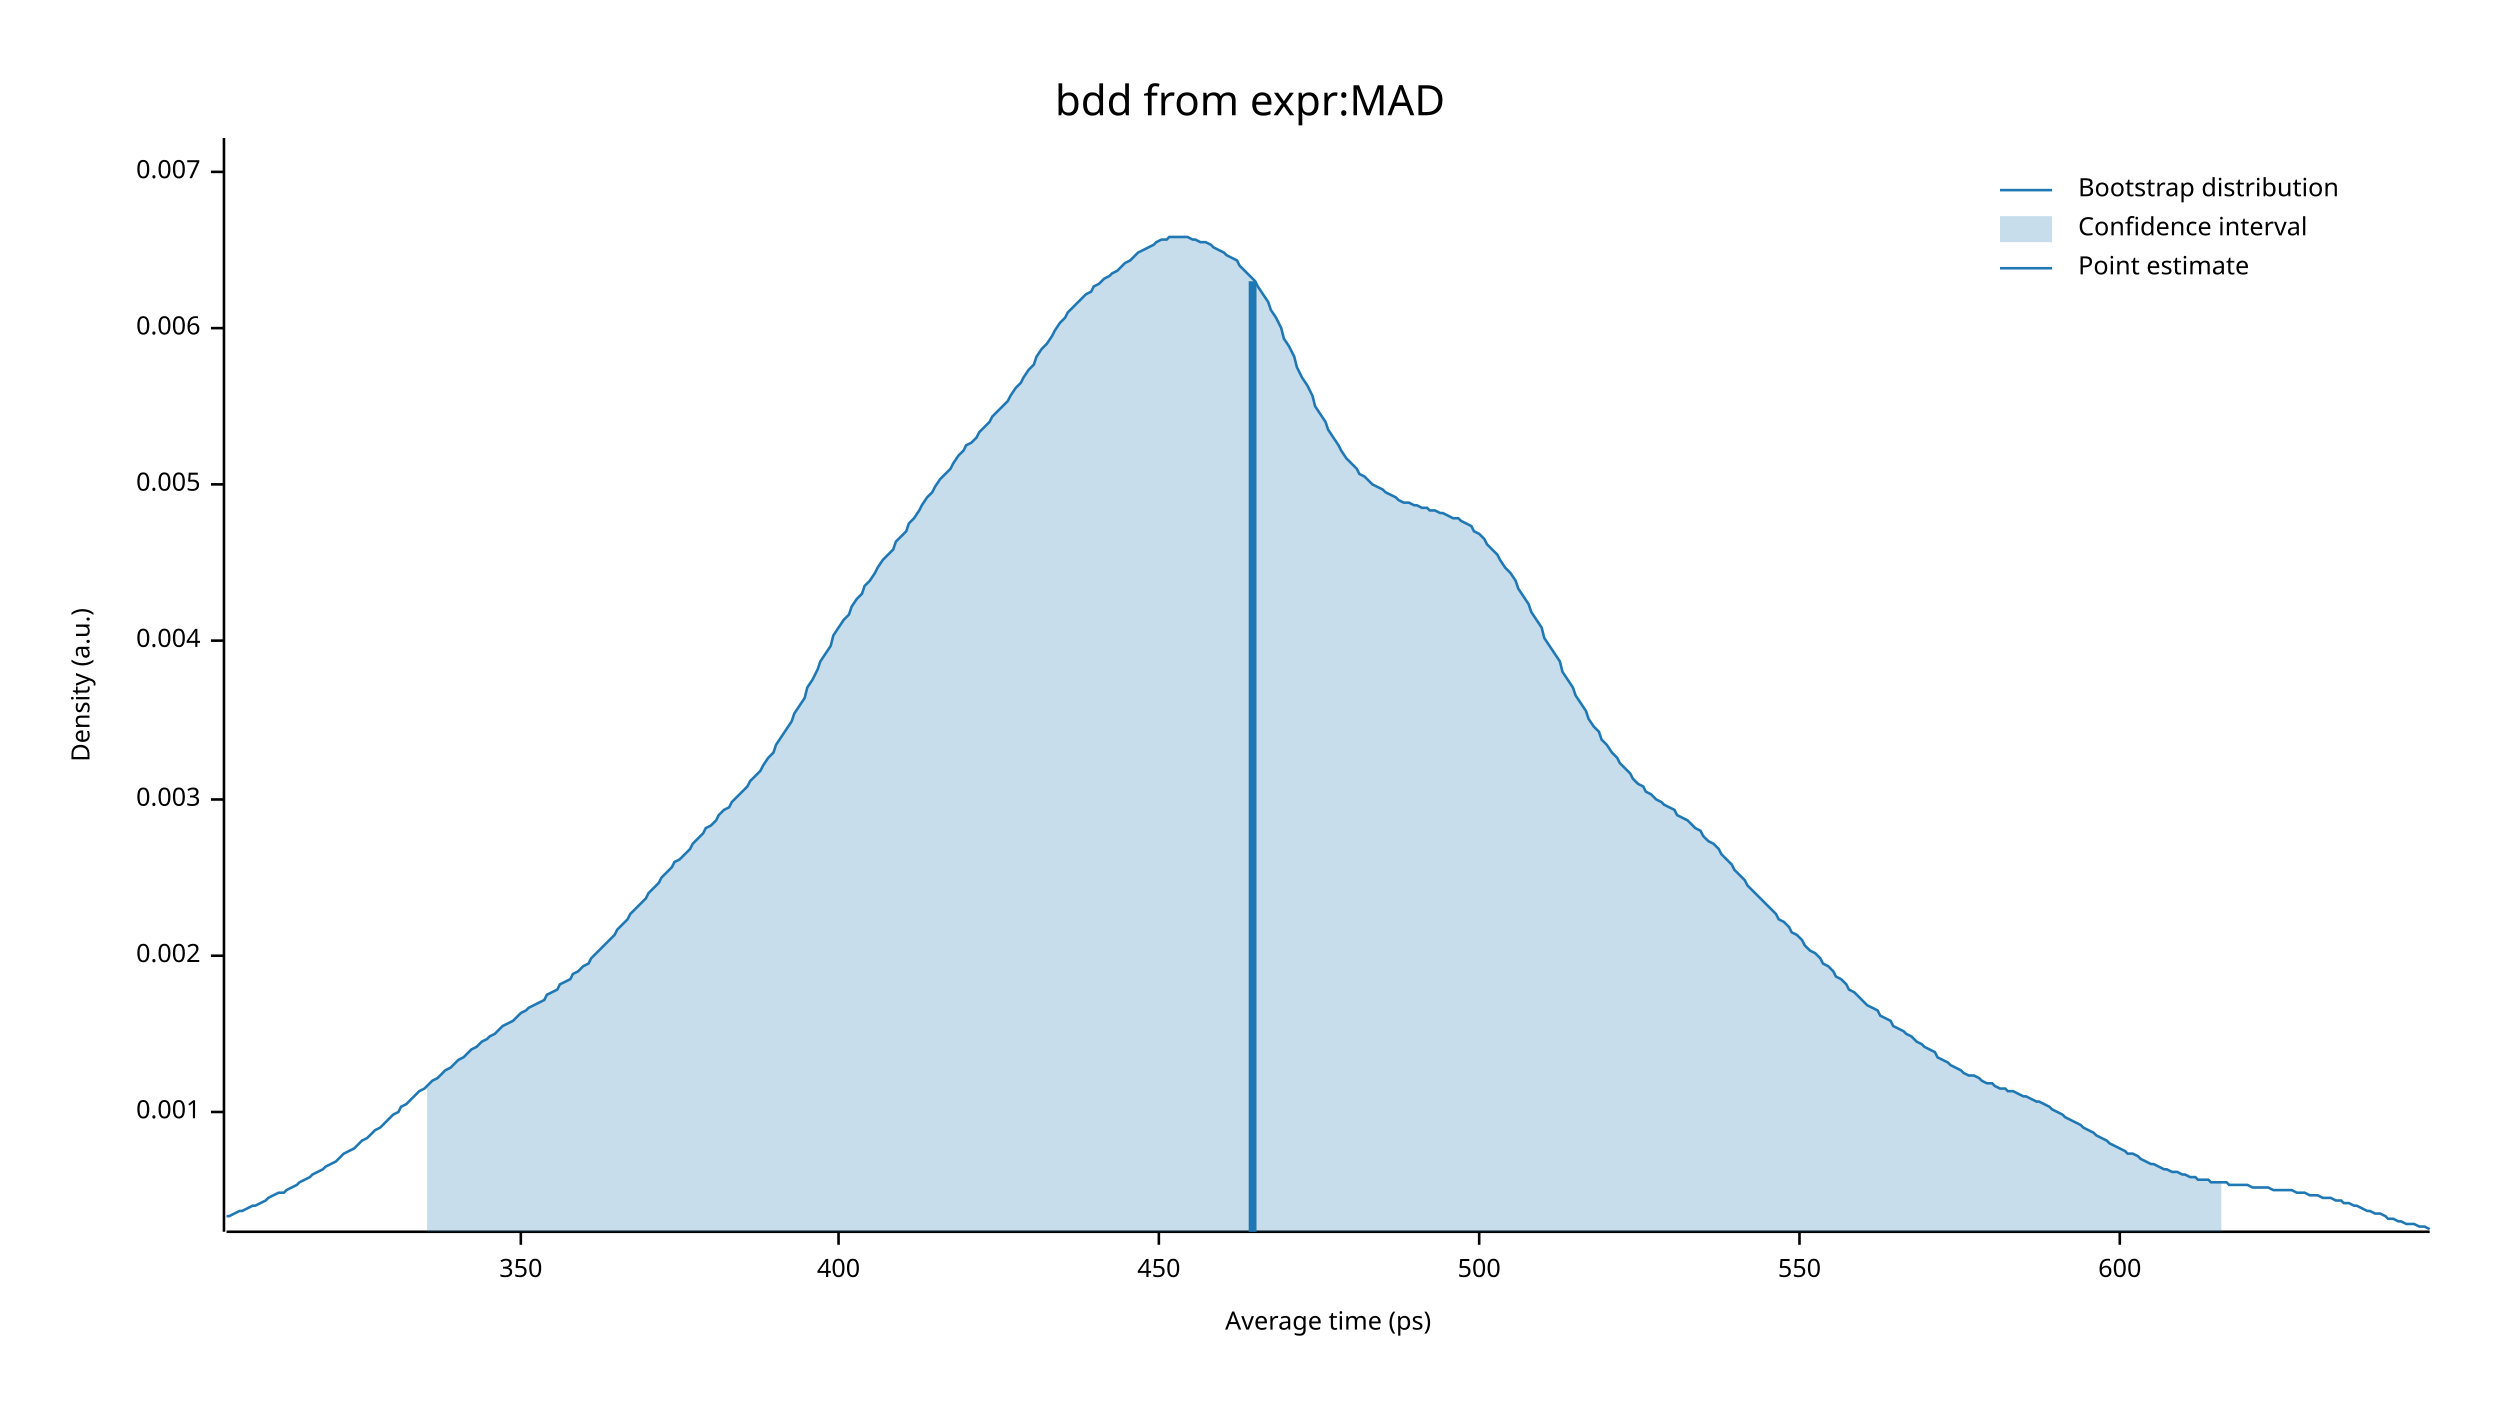
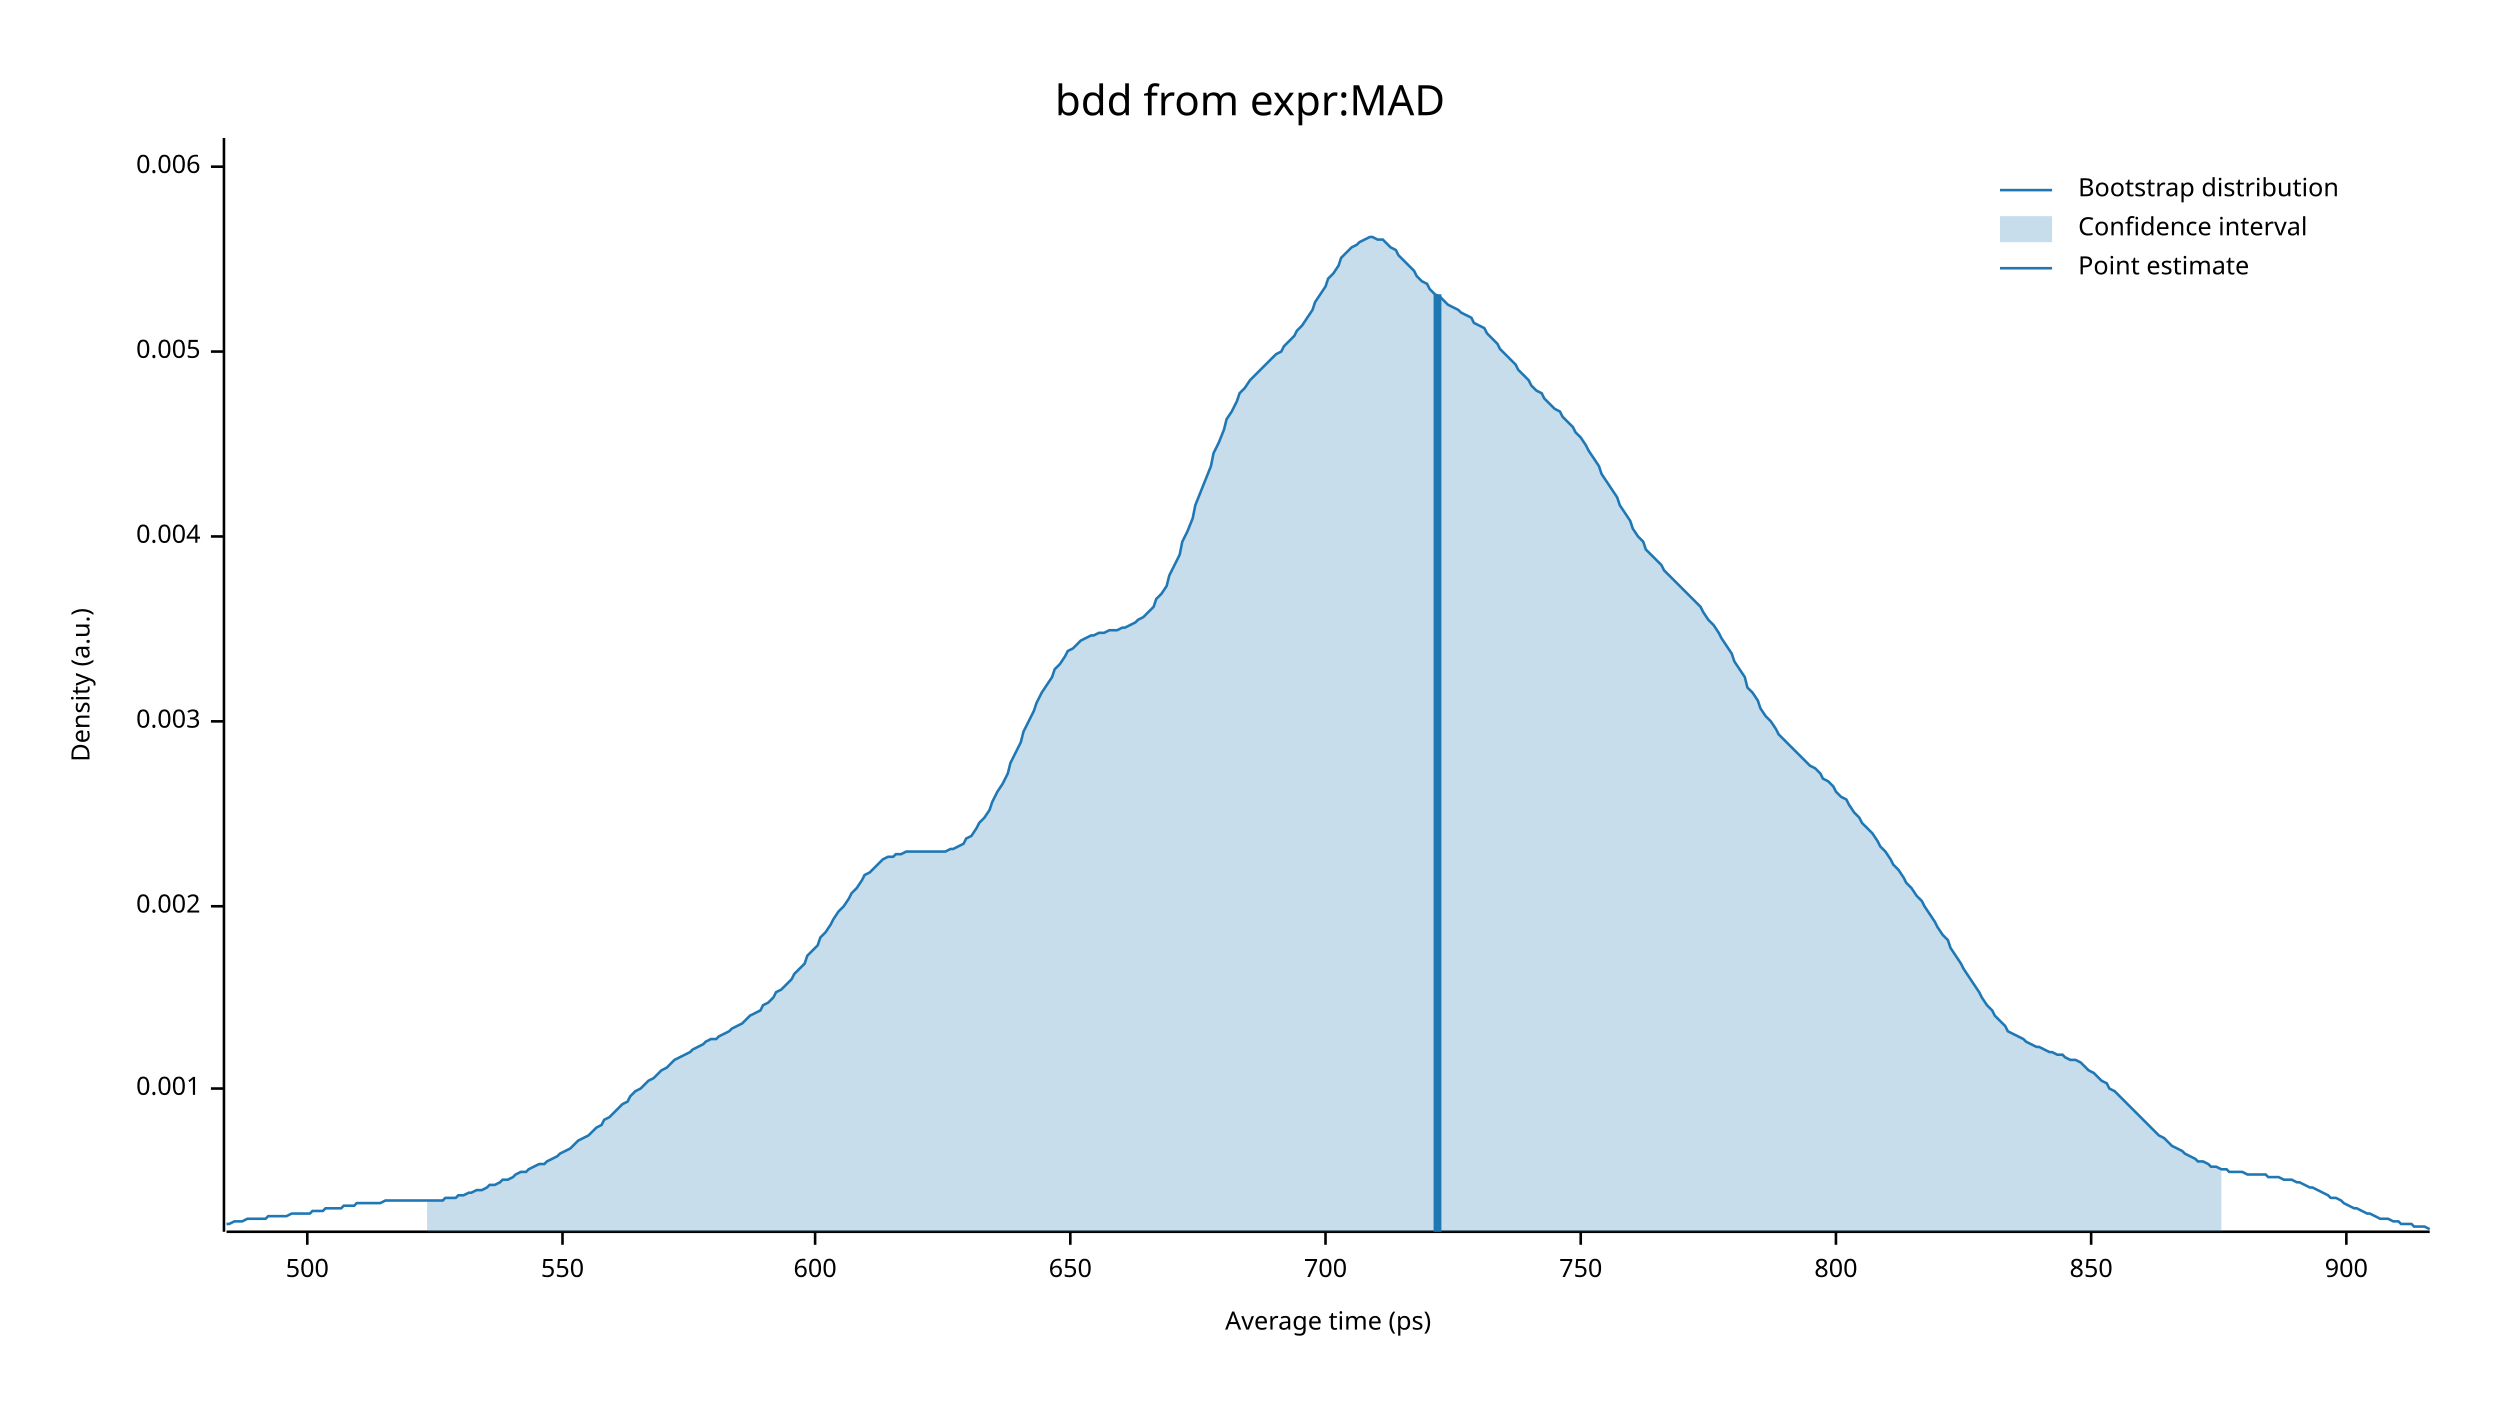
<svg xmlns="http://www.w3.org/2000/svg" width="960" height="540" viewBox="0 0 960 540">
  <text x="480" y="32" dy="0.76em" text-anchor="middle" font-family="sans-serif" font-size="16.129" opacity="1" fill="#000000">
bdd from expr:MAD
</text>
  <text x="27" y="263" dy="0.76em" text-anchor="middle" font-family="sans-serif" font-size="9.677" opacity="1" fill="#000000" transform="rotate(270, 27, 263)">
Density (a.u.)
</text>
  <text x="510" y="513" dy="-0.5ex" text-anchor="middle" font-family="sans-serif" font-size="9.677" opacity="1" fill="#000000">
Average time (ps)
</text>
  <polyline fill="none" opacity="1" stroke="#000000" stroke-width="1" points="86,53 86,473 " />
-   <text x="77" y="427" dy="0.5ex" text-anchor="end" font-family="sans-serif" font-size="9.677" opacity="1" fill="#000000">
+   <text x="77" y="418" dy="0.5ex" text-anchor="end" font-family="sans-serif" font-size="9.677" opacity="1" fill="#000000">
0.001
</text>
-   <polyline fill="none" opacity="1" stroke="#000000" stroke-width="1" points="81,427 86,427 " />
-   <text x="77" y="367" dy="0.5ex" text-anchor="end" font-family="sans-serif" font-size="9.677" opacity="1" fill="#000000">
+   <polyline fill="none" opacity="1" stroke="#000000" stroke-width="1" points="81,418 86,418 " />
+   <text x="77" y="348" dy="0.5ex" text-anchor="end" font-family="sans-serif" font-size="9.677" opacity="1" fill="#000000">
0.002
</text>
-   <polyline fill="none" opacity="1" stroke="#000000" stroke-width="1" points="81,367 86,367 " />
-   <text x="77" y="307" dy="0.5ex" text-anchor="end" font-family="sans-serif" font-size="9.677" opacity="1" fill="#000000">
+   <polyline fill="none" opacity="1" stroke="#000000" stroke-width="1" points="81,348 86,348 " />
+   <text x="77" y="277" dy="0.5ex" text-anchor="end" font-family="sans-serif" font-size="9.677" opacity="1" fill="#000000">
0.003
</text>
-   <polyline fill="none" opacity="1" stroke="#000000" stroke-width="1" points="81,307 86,307 " />
-   <text x="77" y="246" dy="0.5ex" text-anchor="end" font-family="sans-serif" font-size="9.677" opacity="1" fill="#000000">
+   <polyline fill="none" opacity="1" stroke="#000000" stroke-width="1" points="81,277 86,277 " />
+   <text x="77" y="206" dy="0.5ex" text-anchor="end" font-family="sans-serif" font-size="9.677" opacity="1" fill="#000000">
0.004
</text>
-   <polyline fill="none" opacity="1" stroke="#000000" stroke-width="1" points="81,246 86,246 " />
-   <text x="77" y="186" dy="0.5ex" text-anchor="end" font-family="sans-serif" font-size="9.677" opacity="1" fill="#000000">
+   <polyline fill="none" opacity="1" stroke="#000000" stroke-width="1" points="81,206 86,206 " />
+   <text x="77" y="135" dy="0.5ex" text-anchor="end" font-family="sans-serif" font-size="9.677" opacity="1" fill="#000000">
0.005
</text>
-   <polyline fill="none" opacity="1" stroke="#000000" stroke-width="1" points="81,186 86,186 " />
-   <text x="77" y="126" dy="0.5ex" text-anchor="end" font-family="sans-serif" font-size="9.677" opacity="1" fill="#000000">
+   <polyline fill="none" opacity="1" stroke="#000000" stroke-width="1" points="81,135 86,135 " />
+   <text x="77" y="64" dy="0.5ex" text-anchor="end" font-family="sans-serif" font-size="9.677" opacity="1" fill="#000000">
0.006
</text>
-   <polyline fill="none" opacity="1" stroke="#000000" stroke-width="1" points="81,126 86,126 " />
-   <text x="77" y="66" dy="0.5ex" text-anchor="end" font-family="sans-serif" font-size="9.677" opacity="1" fill="#000000">
- 0.007
- </text>
-   <polyline fill="none" opacity="1" stroke="#000000" stroke-width="1" points="81,66 86,66 " />
+   <polyline fill="none" opacity="1" stroke="#000000" stroke-width="1" points="81,64 86,64 " />
  <polyline fill="none" opacity="1" stroke="#000000" stroke-width="1" points="87,473 933,473 " />
-   <text x="200" y="483" dy="0.76em" text-anchor="middle" font-family="sans-serif" font-size="9.677" opacity="1" fill="#000000">
- 350
- </text>
-   <polyline fill="none" opacity="1" stroke="#000000" stroke-width="1" points="200,473 200,478 " />
-   <text x="322" y="483" dy="0.76em" text-anchor="middle" font-family="sans-serif" font-size="9.677" opacity="1" fill="#000000">
- 400
- </text>
-   <polyline fill="none" opacity="1" stroke="#000000" stroke-width="1" points="322,473 322,478 " />
-   <text x="445" y="483" dy="0.76em" text-anchor="middle" font-family="sans-serif" font-size="9.677" opacity="1" fill="#000000">
- 450
- </text>
-   <polyline fill="none" opacity="1" stroke="#000000" stroke-width="1" points="445,473 445,478 " />
-   <text x="568" y="483" dy="0.76em" text-anchor="middle" font-family="sans-serif" font-size="9.677" opacity="1" fill="#000000">
+   <text x="118" y="483" dy="0.76em" text-anchor="middle" font-family="sans-serif" font-size="9.677" opacity="1" fill="#000000">
500
</text>
-   <polyline fill="none" opacity="1" stroke="#000000" stroke-width="1" points="568,473 568,478 " />
-   <text x="691" y="483" dy="0.76em" text-anchor="middle" font-family="sans-serif" font-size="9.677" opacity="1" fill="#000000">
+   <polyline fill="none" opacity="1" stroke="#000000" stroke-width="1" points="118,473 118,478 " />
+   <text x="216" y="483" dy="0.76em" text-anchor="middle" font-family="sans-serif" font-size="9.677" opacity="1" fill="#000000">
550
</text>
-   <polyline fill="none" opacity="1" stroke="#000000" stroke-width="1" points="691,473 691,478 " />
-   <text x="814" y="483" dy="0.76em" text-anchor="middle" font-family="sans-serif" font-size="9.677" opacity="1" fill="#000000">
+   <polyline fill="none" opacity="1" stroke="#000000" stroke-width="1" points="216,473 216,478 " />
+   <text x="313" y="483" dy="0.76em" text-anchor="middle" font-family="sans-serif" font-size="9.677" opacity="1" fill="#000000">
600
</text>
-   <polyline fill="none" opacity="1" stroke="#000000" stroke-width="1" points="814,473 814,478 " />
-   <polyline fill="none" opacity="1" stroke="#1F78B4" stroke-width="1" points="87,467 88,467 90,466 92,465 93,465 95,464 97,463 98,463 100,462 102,461 103,460 105,459 107,458 109,458 110,457 112,456 114,455 115,454 117,453 119,452 120,451 122,450 124,449 125,448 127,447 129,446 131,444 132,443 134,442 136,441 137,440 139,438 141,437 142,436 144,434 146,433 148,431 149,430 151,428 153,427 154,425 156,424 158,422 159,421 161,419 163,418 164,417 166,415 168,414 170,412 171,411 173,410 175,408 176,407 178,406 180,404 181,403 183,402 185,400 187,399 188,398 190,397 192,395 193,394 195,393 197,392 198,391 200,389 202,388 203,387 205,386 207,385 209,384 210,382 212,381 214,380 215,378 217,377 219,376 220,374 222,373 224,371 226,370 227,368 229,366 231,364 232,363 234,361 236,359 237,357 239,355 241,353 242,351 244,349 246,347 248,345 249,343 251,341 253,339 254,337 256,335 258,333 259,331 261,330 263,328 265,326 266,324 268,322 270,320 271,318 273,317 275,315 276,313 278,311 280,310 281,308 283,306 285,304 287,302 288,300 290,298 292,296 293,294 295,291 297,289 298,286 300,283 302,280 304,277 305,274 307,271 309,268 310,264 312,261 314,257 315,254 317,251 319,248 320,244 322,241 324,238 326,236 327,233 329,230 331,228 332,225 334,223 336,220 337,218 339,215 341,213 343,211 344,208 346,206 348,204 349,201 351,199 353,196 354,194 356,191 358,189 359,187 361,184 363,182 365,180 366,178 368,175 370,173 371,171 373,170 375,168 376,166 378,164 380,162 381,160 383,158 385,156 387,154 388,152 390,149 392,147 393,145 395,142 397,140 398,137 400,134 402,132 404,129 405,127 407,124 409,122 410,120 412,118 414,116 415,115 417,113 419,112 420,110 422,109 424,107 426,106 427,105 429,104 431,102 432,101 434,100 436,98 437,97 439,96 441,95 443,94 444,93 446,92 448,92 449,91 451,91 453,91 454,91 456,91 458,92 459,92 461,93 463,93 465,94 466,95 468,96 470,97 471,98 473,99 475,100 476,102 478,104 480,106 482,108 483,110 485,113 487,116 488,119 490,122 492,126 493,130 495,133 497,137 498,141 500,145 502,148 504,152 505,156 507,159 509,162 510,165 512,168 514,171 515,173 517,176 519,178 521,180 522,182 524,183 526,185 527,186 529,187 531,188 532,189 534,190 536,191 537,192 539,193 541,193 543,194 544,194 546,195 548,195 549,196 551,196 553,197 554,197 556,198 558,199 560,199 561,200 563,201 565,202 566,204 568,205 570,207 571,209 573,211 575,213 576,215 578,218 580,220 582,223 583,226 585,229 587,232 588,235 590,238 592,241 593,245 595,248 597,251 599,254 600,258 602,261 604,264 605,267 607,270 609,273 610,276 612,279 614,281 615,284 617,286 619,289 621,291 622,293 624,295 626,297 627,299 629,301 631,302 632,304 634,305 636,307 638,308 639,309 641,310 643,311 644,313 646,314 648,315 649,316 651,318 653,319 654,321 656,323 658,324 660,326 661,328 663,330 665,332 666,334 668,336 670,338 671,340 673,342 675,344 676,345 678,347 680,349 682,351 683,353 685,354 687,356 688,358 690,359 692,361 693,363 695,365 697,366 699,368 700,370 702,371 704,373 705,375 707,376 709,378 710,380 712,381 714,383 715,384 717,386 719,387 721,388 722,390 724,391 726,392 727,394 729,395 731,396 732,397 734,398 736,400 738,401 739,402 741,403 743,404 744,406 746,407 748,408 749,409 751,410 753,411 754,412 756,413 758,413 760,414 761,415 763,416 765,416 766,417 768,418 770,418 771,419 773,419 775,420 777,421 778,421 780,422 782,423 783,423 785,424 787,425 788,426 790,427 792,428 793,429 795,430 797,431 799,432 800,433 802,434 804,435 805,436 807,437 809,438 810,439 812,440 814,441 816,442 817,443 819,443 821,444 822,445 824,446 826,447 827,447 829,448 831,449 832,449 834,450 836,450 838,451 839,451 841,452 843,452 844,453 846,453 848,453 849,454 851,454 853,454 855,454 856,455 858,455 860,455 861,455 863,455 865,456 866,456 868,456 870,456 871,456 873,457 875,457 877,457 878,457 880,457 882,458 883,458 885,458 887,459 888,459 890,459 892,460 894,460 895,460 897,461 899,461 900,462 902,462 904,463 905,463 907,464 909,465 910,465 912,466 914,466 916,467 917,468 919,468 921,469 922,469 924,470 926,470 927,470 929,471 931,471 933,472 " />
-   <polygon opacity="0.25" fill="#1F78B4" points="164,417 166,415 168,414 170,412 171,411 173,410 175,408 176,407 178,406 180,404 181,403 183,402 185,400 187,399 188,398 190,397 192,395 193,394 195,393 197,392 198,391 200,389 202,388 203,387 205,386 207,385 209,384 210,382 212,381 214,380 215,378 217,377 219,376 220,374 222,373 224,371 226,370 227,368 229,366 231,364 232,363 234,361 236,359 237,357 239,355 241,353 242,351 244,349 246,347 248,345 249,343 251,341 253,339 254,337 256,335 258,333 259,331 261,330 263,328 265,326 266,324 268,322 270,320 271,318 273,317 275,315 276,313 278,311 280,310 281,308 283,306 285,304 287,302 288,300 290,298 292,296 293,294 295,291 297,289 298,286 300,283 302,280 304,277 305,274 307,271 309,268 310,264 312,261 314,257 315,254 317,251 319,248 320,244 322,241 324,238 326,236 327,233 329,230 331,228 332,225 334,223 336,220 337,218 339,215 341,213 343,211 344,208 346,206 348,204 349,201 351,199 353,196 354,194 356,191 358,189 359,187 361,184 363,182 365,180 366,178 368,175 370,173 371,171 373,170 375,168 376,166 378,164 380,162 381,160 383,158 385,156 387,154 388,152 390,149 392,147 393,145 395,142 397,140 398,137 400,134 402,132 404,129 405,127 407,124 409,122 410,120 412,118 414,116 415,115 417,113 419,112 420,110 422,109 424,107 426,106 427,105 429,104 431,102 432,101 434,100 436,98 437,97 439,96 441,95 443,94 444,93 446,92 448,92 449,91 451,91 453,91 454,91 456,91 458,92 459,92 461,93 463,93 465,94 466,95 468,96 470,97 471,98 473,99 475,100 476,102 478,104 480,106 482,108 483,110 485,113 487,116 488,119 490,122 492,126 493,130 495,133 497,137 498,141 500,145 502,148 504,152 505,156 507,159 509,162 510,165 512,168 514,171 515,173 517,176 519,178 521,180 522,182 524,183 526,185 527,186 529,187 531,188 532,189 534,190 536,191 537,192 539,193 541,193 543,194 544,194 546,195 548,195 549,196 551,196 553,197 554,197 556,198 558,199 560,199 561,200 563,201 565,202 566,204 568,205 570,207 571,209 573,211 575,213 576,215 578,218 580,220 582,223 583,226 585,229 587,232 588,235 590,238 592,241 593,245 595,248 597,251 599,254 600,258 602,261 604,264 605,267 607,270 609,273 610,276 612,279 614,281 615,284 617,286 619,289 621,291 622,293 624,295 626,297 627,299 629,301 631,302 632,304 634,305 636,307 638,308 639,309 641,310 643,311 644,313 646,314 648,315 649,316 651,318 653,319 654,321 656,323 658,324 660,326 661,328 663,330 665,332 666,334 668,336 670,338 671,340 673,342 675,344 676,345 678,347 680,349 682,351 683,353 685,354 687,356 688,358 690,359 692,361 693,363 695,365 697,366 699,368 700,370 702,371 704,373 705,375 707,376 709,378 710,380 712,381 714,383 715,384 717,386 719,387 721,388 722,390 724,391 726,392 727,394 729,395 731,396 732,397 734,398 736,400 738,401 739,402 741,403 743,404 744,406 746,407 748,408 749,409 751,410 753,411 754,412 756,413 758,413 760,414 761,415 763,416 765,416 766,417 768,418 770,418 771,419 773,419 775,420 777,421 778,421 780,422 782,423 783,423 785,424 787,425 788,426 790,427 792,428 793,429 795,430 797,431 799,432 800,433 802,434 804,435 805,436 807,437 809,438 810,439 812,440 814,441 816,442 817,443 819,443 821,444 822,445 824,446 826,447 827,447 829,448 831,449 832,449 834,450 836,450 838,451 839,451 841,452 843,452 844,453 846,453 848,453 849,454 851,454 853,454 853,473 164,473 " />
-   <polyline fill="none" opacity="1" stroke="#1F78B4" stroke-width="3" points="481,473 481,108 " />
+   <polyline fill="none" opacity="1" stroke="#000000" stroke-width="1" points="313,473 313,478 " />
+   <text x="411" y="483" dy="0.76em" text-anchor="middle" font-family="sans-serif" font-size="9.677" opacity="1" fill="#000000">
+ 650
+ </text>
+   <polyline fill="none" opacity="1" stroke="#000000" stroke-width="1" points="411,473 411,478 " />
+   <text x="509" y="483" dy="0.76em" text-anchor="middle" font-family="sans-serif" font-size="9.677" opacity="1" fill="#000000">
+ 700
+ </text>
+   <polyline fill="none" opacity="1" stroke="#000000" stroke-width="1" points="509,473 509,478 " />
+   <text x="607" y="483" dy="0.76em" text-anchor="middle" font-family="sans-serif" font-size="9.677" opacity="1" fill="#000000">
+ 750
+ </text>
+   <polyline fill="none" opacity="1" stroke="#000000" stroke-width="1" points="607,473 607,478 " />
+   <text x="705" y="483" dy="0.76em" text-anchor="middle" font-family="sans-serif" font-size="9.677" opacity="1" fill="#000000">
+ 800
+ </text>
+   <polyline fill="none" opacity="1" stroke="#000000" stroke-width="1" points="705,473 705,478 " />
+   <text x="803" y="483" dy="0.76em" text-anchor="middle" font-family="sans-serif" font-size="9.677" opacity="1" fill="#000000">
+ 850
+ </text>
+   <polyline fill="none" opacity="1" stroke="#000000" stroke-width="1" points="803,473 803,478 " />
+   <text x="901" y="483" dy="0.76em" text-anchor="middle" font-family="sans-serif" font-size="9.677" opacity="1" fill="#000000">
+ 900
+ </text>
+   <polyline fill="none" opacity="1" stroke="#000000" stroke-width="1" points="901,473 901,478 " />
+   <polyline fill="none" opacity="1" stroke="#1F78B4" stroke-width="1" points="87,470 88,470 90,469 92,469 93,469 95,468 97,468 98,468 100,468 102,468 103,467 105,467 107,467 109,467 110,467 112,466 114,466 115,466 117,466 119,466 120,465 122,465 124,465 125,464 127,464 129,464 131,464 132,463 134,463 136,463 137,462 139,462 141,462 142,462 144,462 146,462 148,461 149,461 151,461 153,461 154,461 156,461 158,461 159,461 161,461 163,461 164,461 166,461 168,461 170,461 171,460 173,460 175,460 176,459 178,459 180,458 181,458 183,457 185,457 187,456 188,455 190,455 192,454 193,453 195,453 197,452 198,451 200,450 202,450 203,449 205,448 207,447 209,447 210,446 212,445 214,444 215,443 217,442 219,441 220,440 222,438 224,437 226,436 227,435 229,433 231,432 232,430 234,429 236,427 237,426 239,424 241,423 242,421 244,419 246,418 248,416 249,415 251,414 253,412 254,411 256,410 258,408 259,407 261,406 263,405 265,404 266,403 268,402 270,401 271,400 273,399 275,399 276,398 278,397 280,396 281,395 283,394 285,393 287,391 288,390 290,389 292,388 293,386 295,385 297,383 298,381 300,380 302,378 304,376 305,374 307,372 309,370 310,367 312,365 314,363 315,360 317,358 319,355 320,353 322,350 324,348 326,345 327,343 329,341 331,338 332,336 334,335 336,333 337,332 339,330 341,329 343,329 344,328 346,328 348,327 349,327 351,327 353,327 354,327 356,327 358,327 359,327 361,327 363,327 365,326 366,326 368,325 370,324 371,322 373,321 375,318 376,316 378,314 380,311 381,308 383,304 385,301 387,297 388,293 390,289 392,285 393,281 395,277 397,273 398,270 400,266 402,263 404,260 405,257 407,255 409,252 410,250 412,249 414,247 415,246 417,245 419,244 420,244 422,243 424,243 426,242 427,242 429,242 431,241 432,241 434,240 436,239 437,238 439,237 441,235 443,233 444,230 446,228 448,225 449,221 451,217 453,213 454,208 456,204 458,199 459,194 461,189 463,184 465,179 466,174 468,170 470,165 471,161 473,158 475,154 476,151 478,149 480,146 482,144 483,143 485,141 487,139 488,138 490,136 492,135 493,133 495,131 497,129 498,127 500,125 502,122 504,119 505,116 507,113 509,110 510,107 512,105 514,102 515,99 517,97 519,95 521,94 522,93 524,92 526,91 527,91 529,92 531,92 532,93 534,95 536,96 537,98 539,100 541,102 543,104 544,106 546,108 548,109 549,111 551,113 553,114 554,115 556,117 558,118 560,119 561,120 563,121 565,122 566,124 568,125 570,126 571,128 573,130 575,132 576,134 578,136 580,138 582,140 583,142 585,144 587,146 588,148 590,150 592,151 593,153 595,155 597,157 599,158 600,160 602,162 604,164 605,166 607,168 609,171 610,173 612,176 614,179 615,182 617,185 619,188 621,191 622,194 624,197 626,200 627,203 629,206 631,208 632,211 634,213 636,215 638,217 639,219 641,221 643,223 644,224 646,226 648,228 649,229 651,231 653,233 654,235 656,238 658,240 660,243 661,245 663,248 665,251 666,254 668,257 670,260 671,264 673,266 675,269 676,272 678,275 680,277 682,280 683,282 685,284 687,286 688,287 690,289 692,291 693,292 695,294 697,295 699,297 700,299 702,300 704,302 705,304 707,306 709,307 710,309 712,312 714,314 715,316 717,318 719,320 721,323 722,325 724,327 726,330 727,332 729,334 731,337 732,339 734,341 736,344 738,346 739,348 741,351 743,354 744,356 746,359 748,361 749,364 751,367 753,370 754,372 756,375 758,378 760,381 761,383 763,386 765,388 766,390 768,392 770,394 771,396 773,397 775,398 777,399 778,400 780,401 782,402 783,402 785,403 787,404 788,404 790,405 792,405 793,406 795,407 797,407 799,408 800,409 802,411 804,412 805,413 807,415 809,416 810,418 812,419 814,421 816,423 817,424 819,426 821,428 822,429 824,431 826,433 827,434 829,436 831,437 832,438 834,440 836,441 838,442 839,443 841,444 843,445 844,446 846,446 848,447 849,448 851,448 853,449 855,449 856,450 858,450 860,450 861,450 863,451 865,451 866,451 868,451 870,451 871,452 873,452 875,452 877,453 878,453 880,453 882,454 883,454 885,455 887,456 888,456 890,457 892,458 894,459 895,460 897,460 899,461 900,462 902,463 904,464 905,464 907,465 909,466 910,466 912,467 914,468 916,468 917,468 919,469 921,469 922,470 924,470 926,470 927,471 929,471 931,471 933,472 " />
+   <polygon opacity="0.25" fill="#1F78B4" points="164,461 166,461 168,461 170,461 171,460 173,460 175,460 176,459 178,459 180,458 181,458 183,457 185,457 187,456 188,455 190,455 192,454 193,453 195,453 197,452 198,451 200,450 202,450 203,449 205,448 207,447 209,447 210,446 212,445 214,444 215,443 217,442 219,441 220,440 222,438 224,437 226,436 227,435 229,433 231,432 232,430 234,429 236,427 237,426 239,424 241,423 242,421 244,419 246,418 248,416 249,415 251,414 253,412 254,411 256,410 258,408 259,407 261,406 263,405 265,404 266,403 268,402 270,401 271,400 273,399 275,399 276,398 278,397 280,396 281,395 283,394 285,393 287,391 288,390 290,389 292,388 293,386 295,385 297,383 298,381 300,380 302,378 304,376 305,374 307,372 309,370 310,367 312,365 314,363 315,360 317,358 319,355 320,353 322,350 324,348 326,345 327,343 329,341 331,338 332,336 334,335 336,333 337,332 339,330 341,329 343,329 344,328 346,328 348,327 349,327 351,327 353,327 354,327 356,327 358,327 359,327 361,327 363,327 365,326 366,326 368,325 370,324 371,322 373,321 375,318 376,316 378,314 380,311 381,308 383,304 385,301 387,297 388,293 390,289 392,285 393,281 395,277 397,273 398,270 400,266 402,263 404,260 405,257 407,255 409,252 410,250 412,249 414,247 415,246 417,245 419,244 420,244 422,243 424,243 426,242 427,242 429,242 431,241 432,241 434,240 436,239 437,238 439,237 441,235 443,233 444,230 446,228 448,225 449,221 451,217 453,213 454,208 456,204 458,199 459,194 461,189 463,184 465,179 466,174 468,170 470,165 471,161 473,158 475,154 476,151 478,149 480,146 482,144 483,143 485,141 487,139 488,138 490,136 492,135 493,133 495,131 497,129 498,127 500,125 502,122 504,119 505,116 507,113 509,110 510,107 512,105 514,102 515,99 517,97 519,95 521,94 522,93 524,92 526,91 527,91 529,92 531,92 532,93 534,95 536,96 537,98 539,100 541,102 543,104 544,106 546,108 548,109 549,111 551,113 553,114 554,115 556,117 558,118 560,119 561,120 563,121 565,122 566,124 568,125 570,126 571,128 573,130 575,132 576,134 578,136 580,138 582,140 583,142 585,144 587,146 588,148 590,150 592,151 593,153 595,155 597,157 599,158 600,160 602,162 604,164 605,166 607,168 609,171 610,173 612,176 614,179 615,182 617,185 619,188 621,191 622,194 624,197 626,200 627,203 629,206 631,208 632,211 634,213 636,215 638,217 639,219 641,221 643,223 644,224 646,226 648,228 649,229 651,231 653,233 654,235 656,238 658,240 660,243 661,245 663,248 665,251 666,254 668,257 670,260 671,264 673,266 675,269 676,272 678,275 680,277 682,280 683,282 685,284 687,286 688,287 690,289 692,291 693,292 695,294 697,295 699,297 700,299 702,300 704,302 705,304 707,306 709,307 710,309 712,312 714,314 715,316 717,318 719,320 721,323 722,325 724,327 726,330 727,332 729,334 731,337 732,339 734,341 736,344 738,346 739,348 741,351 743,354 744,356 746,359 748,361 749,364 751,367 753,370 754,372 756,375 758,378 760,381 761,383 763,386 765,388 766,390 768,392 770,394 771,396 773,397 775,398 777,399 778,400 780,401 782,402 783,402 785,403 787,404 788,404 790,405 792,405 793,406 795,407 797,407 799,408 800,409 802,411 804,412 805,413 807,415 809,416 810,418 812,419 814,421 816,423 817,424 819,426 821,428 822,429 824,431 826,433 827,434 829,436 831,437 832,438 834,440 836,441 838,442 839,443 841,444 843,445 844,446 846,446 848,447 849,448 851,448 853,449 853,473 164,473 " />
+   <polyline fill="none" opacity="1" stroke="#1F78B4" stroke-width="3" points="552,473 552,113 " />
  <text x="798" y="68" dy="0.76em" text-anchor="start" font-family="sans-serif" font-size="9.677" opacity="1" fill="#000000">
Bootstrap distribution
</text>
  <text x="798" y="83" dy="0.76em" text-anchor="start" font-family="sans-serif" font-size="9.677" opacity="1" fill="#000000">
Confidence interval
</text>
  <text x="798" y="98" dy="0.76em" text-anchor="start" font-family="sans-serif" font-size="9.677" opacity="1" fill="#000000">
Point estimate
</text>
  <polyline fill="none" opacity="1" stroke="#1F78B4" stroke-width="1" points="768,73 788,73 " />
  <rect x="768" y="83" width="20" height="10" opacity="0.25" fill="#1F78B4" stroke="none" />
  <polyline fill="none" opacity="1" stroke="#1F78B4" stroke-width="1" points="768,103 788,103 " />
</svg>
